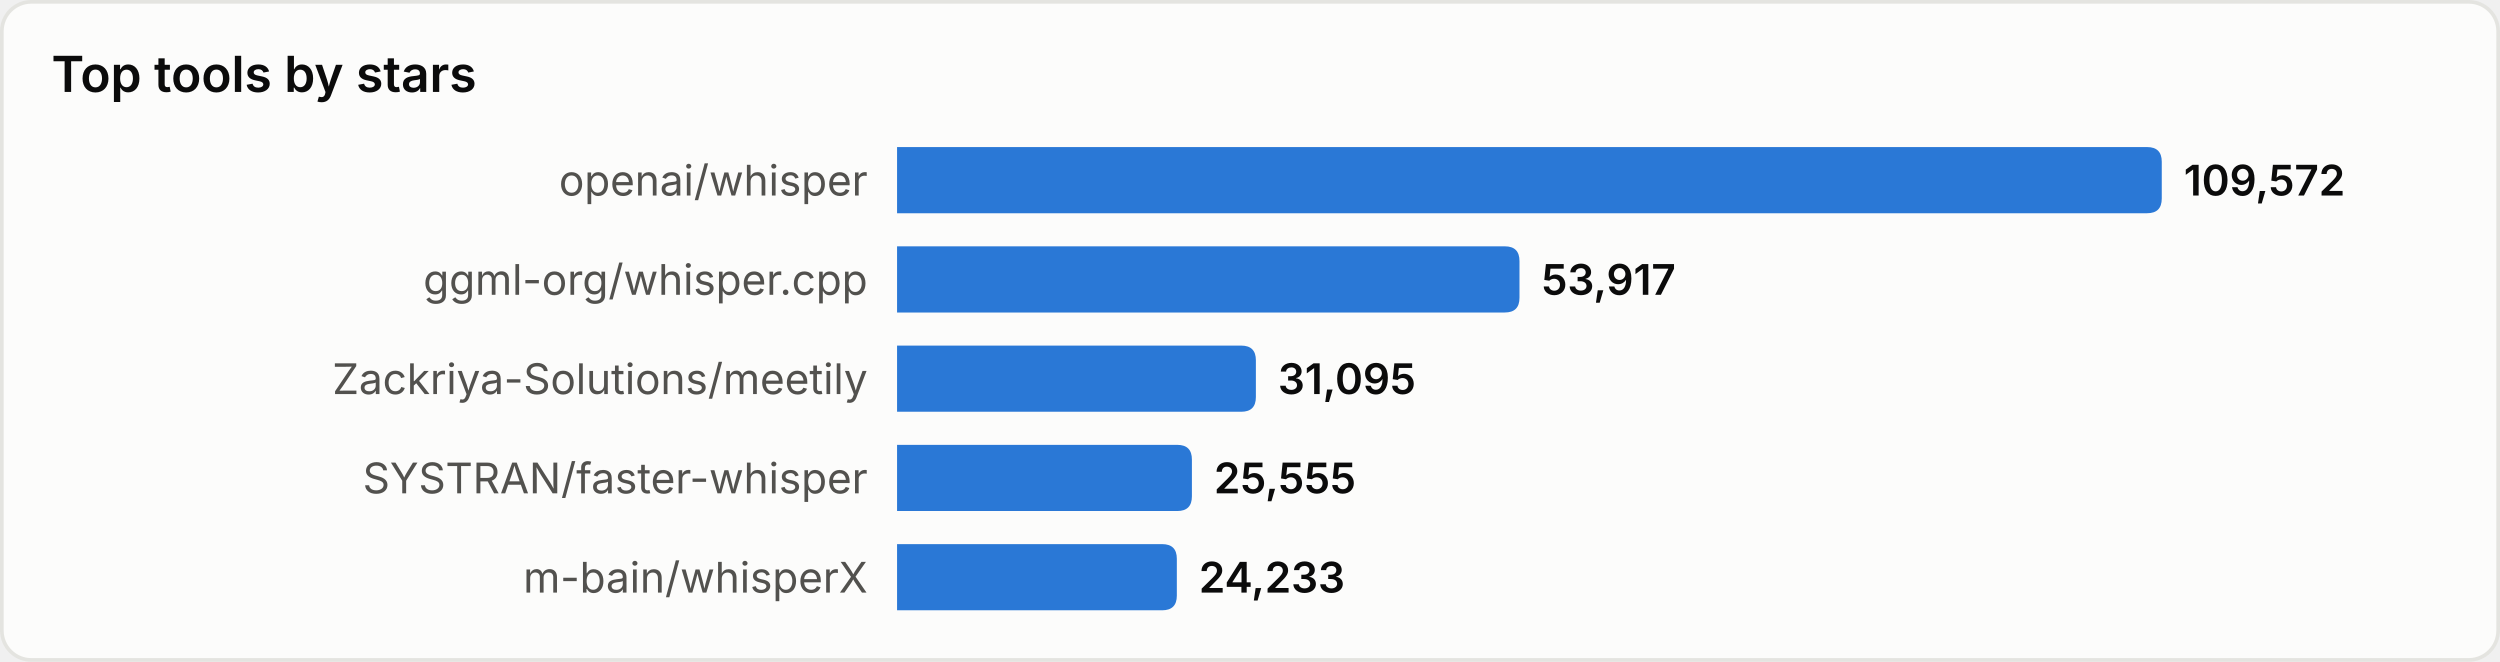
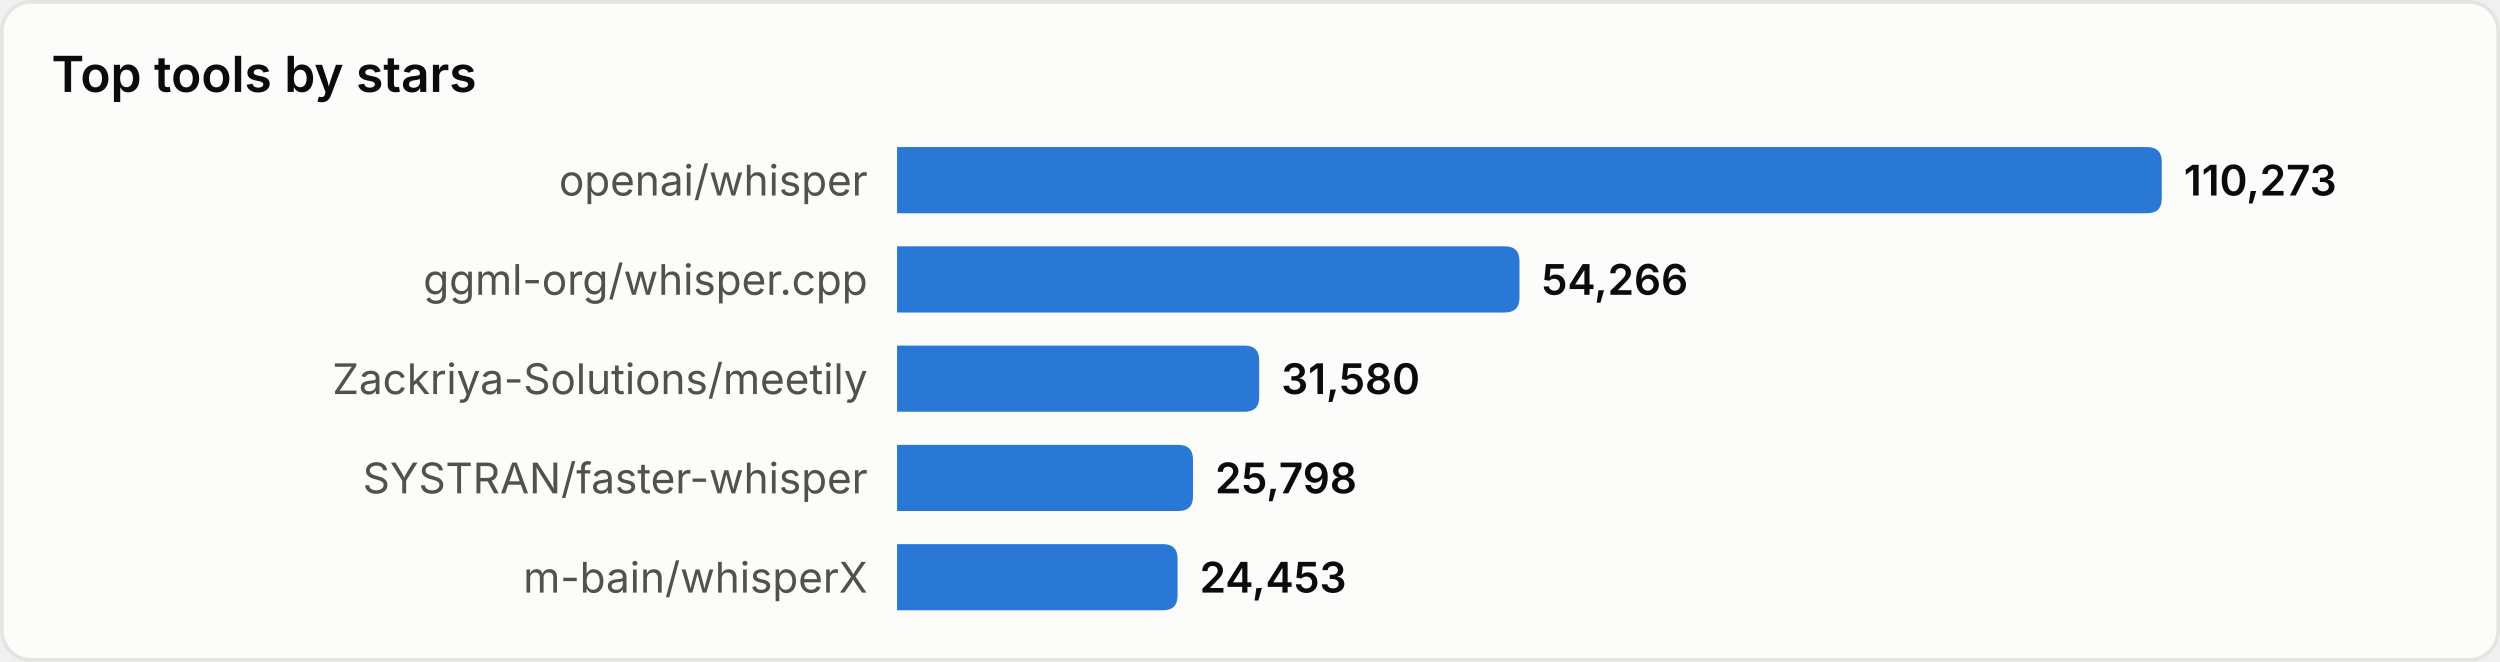
<svg xmlns="http://www.w3.org/2000/svg" width="680" height="180" viewBox="0 0 680 180" role="img" aria-label="Top tools by stars">
  <style>
text{font-family:system-ui,-apple-system,'Segoe UI',sans-serif}
.srf{fill:#fcfcfb;stroke:#e4e4e0}.ttl{fill:#0b0b0b;font-size:13.5px;font-weight:600}
.lbl{fill:#52514e;font-size:11.5px}.val{fill:#0b0b0b;font-size:11.5px;font-weight:600}
.bar{fill:#2a78d6}
@media(prefers-color-scheme:dark){
.srf{fill:#1a1a19;stroke:#33332f}.ttl{fill:#ffffff}
.lbl{fill:#c3c2b7}.val{fill:#ffffff}.bar{fill:#3987e5}
}
</style>
  <rect x="0.5" y="0.5" width="679" height="179" rx="8" class="srf" />
  <text x="14" y="25" class="ttl">Top tools by stars</text>
  <text x="236" y="49.0" class="lbl" text-anchor="end" dominant-baseline="central">openai/whisper</text>
  <path d="M244,40 h340.0 q4,0 4,4 v10 q0,4 -4,4 h-340.0 z" class="bar" />
-   <text x="594.0" y="49.0" class="val" dominant-baseline="central">109,572</text>
+   <text x="594.0" y="49.0" class="val" dominant-baseline="central">110,273</text>
  <text x="236" y="76.0" class="lbl" text-anchor="end" dominant-baseline="central">ggml-org/whisper.cpp</text>
  <path d="M244,67 h165.3 q4,0 4,4 v10 q0,4 -4,4 h-165.3 z" class="bar" />
-   <text x="419.3" y="76.0" class="val" dominant-baseline="central">53,917</text>
+   <text x="419.3" y="76.0" class="val" dominant-baseline="central">54,266</text>
  <text x="236" y="103.0" class="lbl" text-anchor="end" dominant-baseline="central">Zackriya-Solutions/meetily</text>
-   <path d="M244,94 h93.6 q4,0 4,4 v10 q0,4 -4,4 h-93.6 z" class="bar" />
-   <text x="347.6" y="103.0" class="val" dominant-baseline="central">31,095</text>
+   <path d="M244,94 h94.5 q4,0 4,4 v10 q0,4 -4,4 h-94.5 z" class="bar" />
+   <text x="348.5" y="103.0" class="val" dominant-baseline="central">31,580</text>
  <text x="236" y="130.0" class="lbl" text-anchor="end" dominant-baseline="central">SYSTRAN/faster-whisper</text>
-   <path d="M244,121 h76.2 q4,0 4,4 v10 q0,4 -4,4 h-76.2 z" class="bar" />
-   <text x="330.2" y="130.0" class="val" dominant-baseline="central">25,555</text>
+   <path d="M244,121 h76.5 q4,0 4,4 v10 q0,4 -4,4 h-76.5 z" class="bar" />
+   <text x="330.5" y="130.0" class="val" dominant-baseline="central">25,798</text>
  <text x="236" y="157.0" class="lbl" text-anchor="end" dominant-baseline="central">m-bain/whisperX</text>
-   <path d="M244,148 h72.1 q4,0 4,4 v10 q0,4 -4,4 h-72.1 z" class="bar" />
-   <text x="326.1" y="157.0" class="val" dominant-baseline="central">24,233</text>
+   <path d="M244,148 h72.3 q4,0 4,4 v10 q0,4 -4,4 h-72.3 z" class="bar" />
+   <text x="326.3" y="157.0" class="val" dominant-baseline="central">24,453</text>
</svg>
